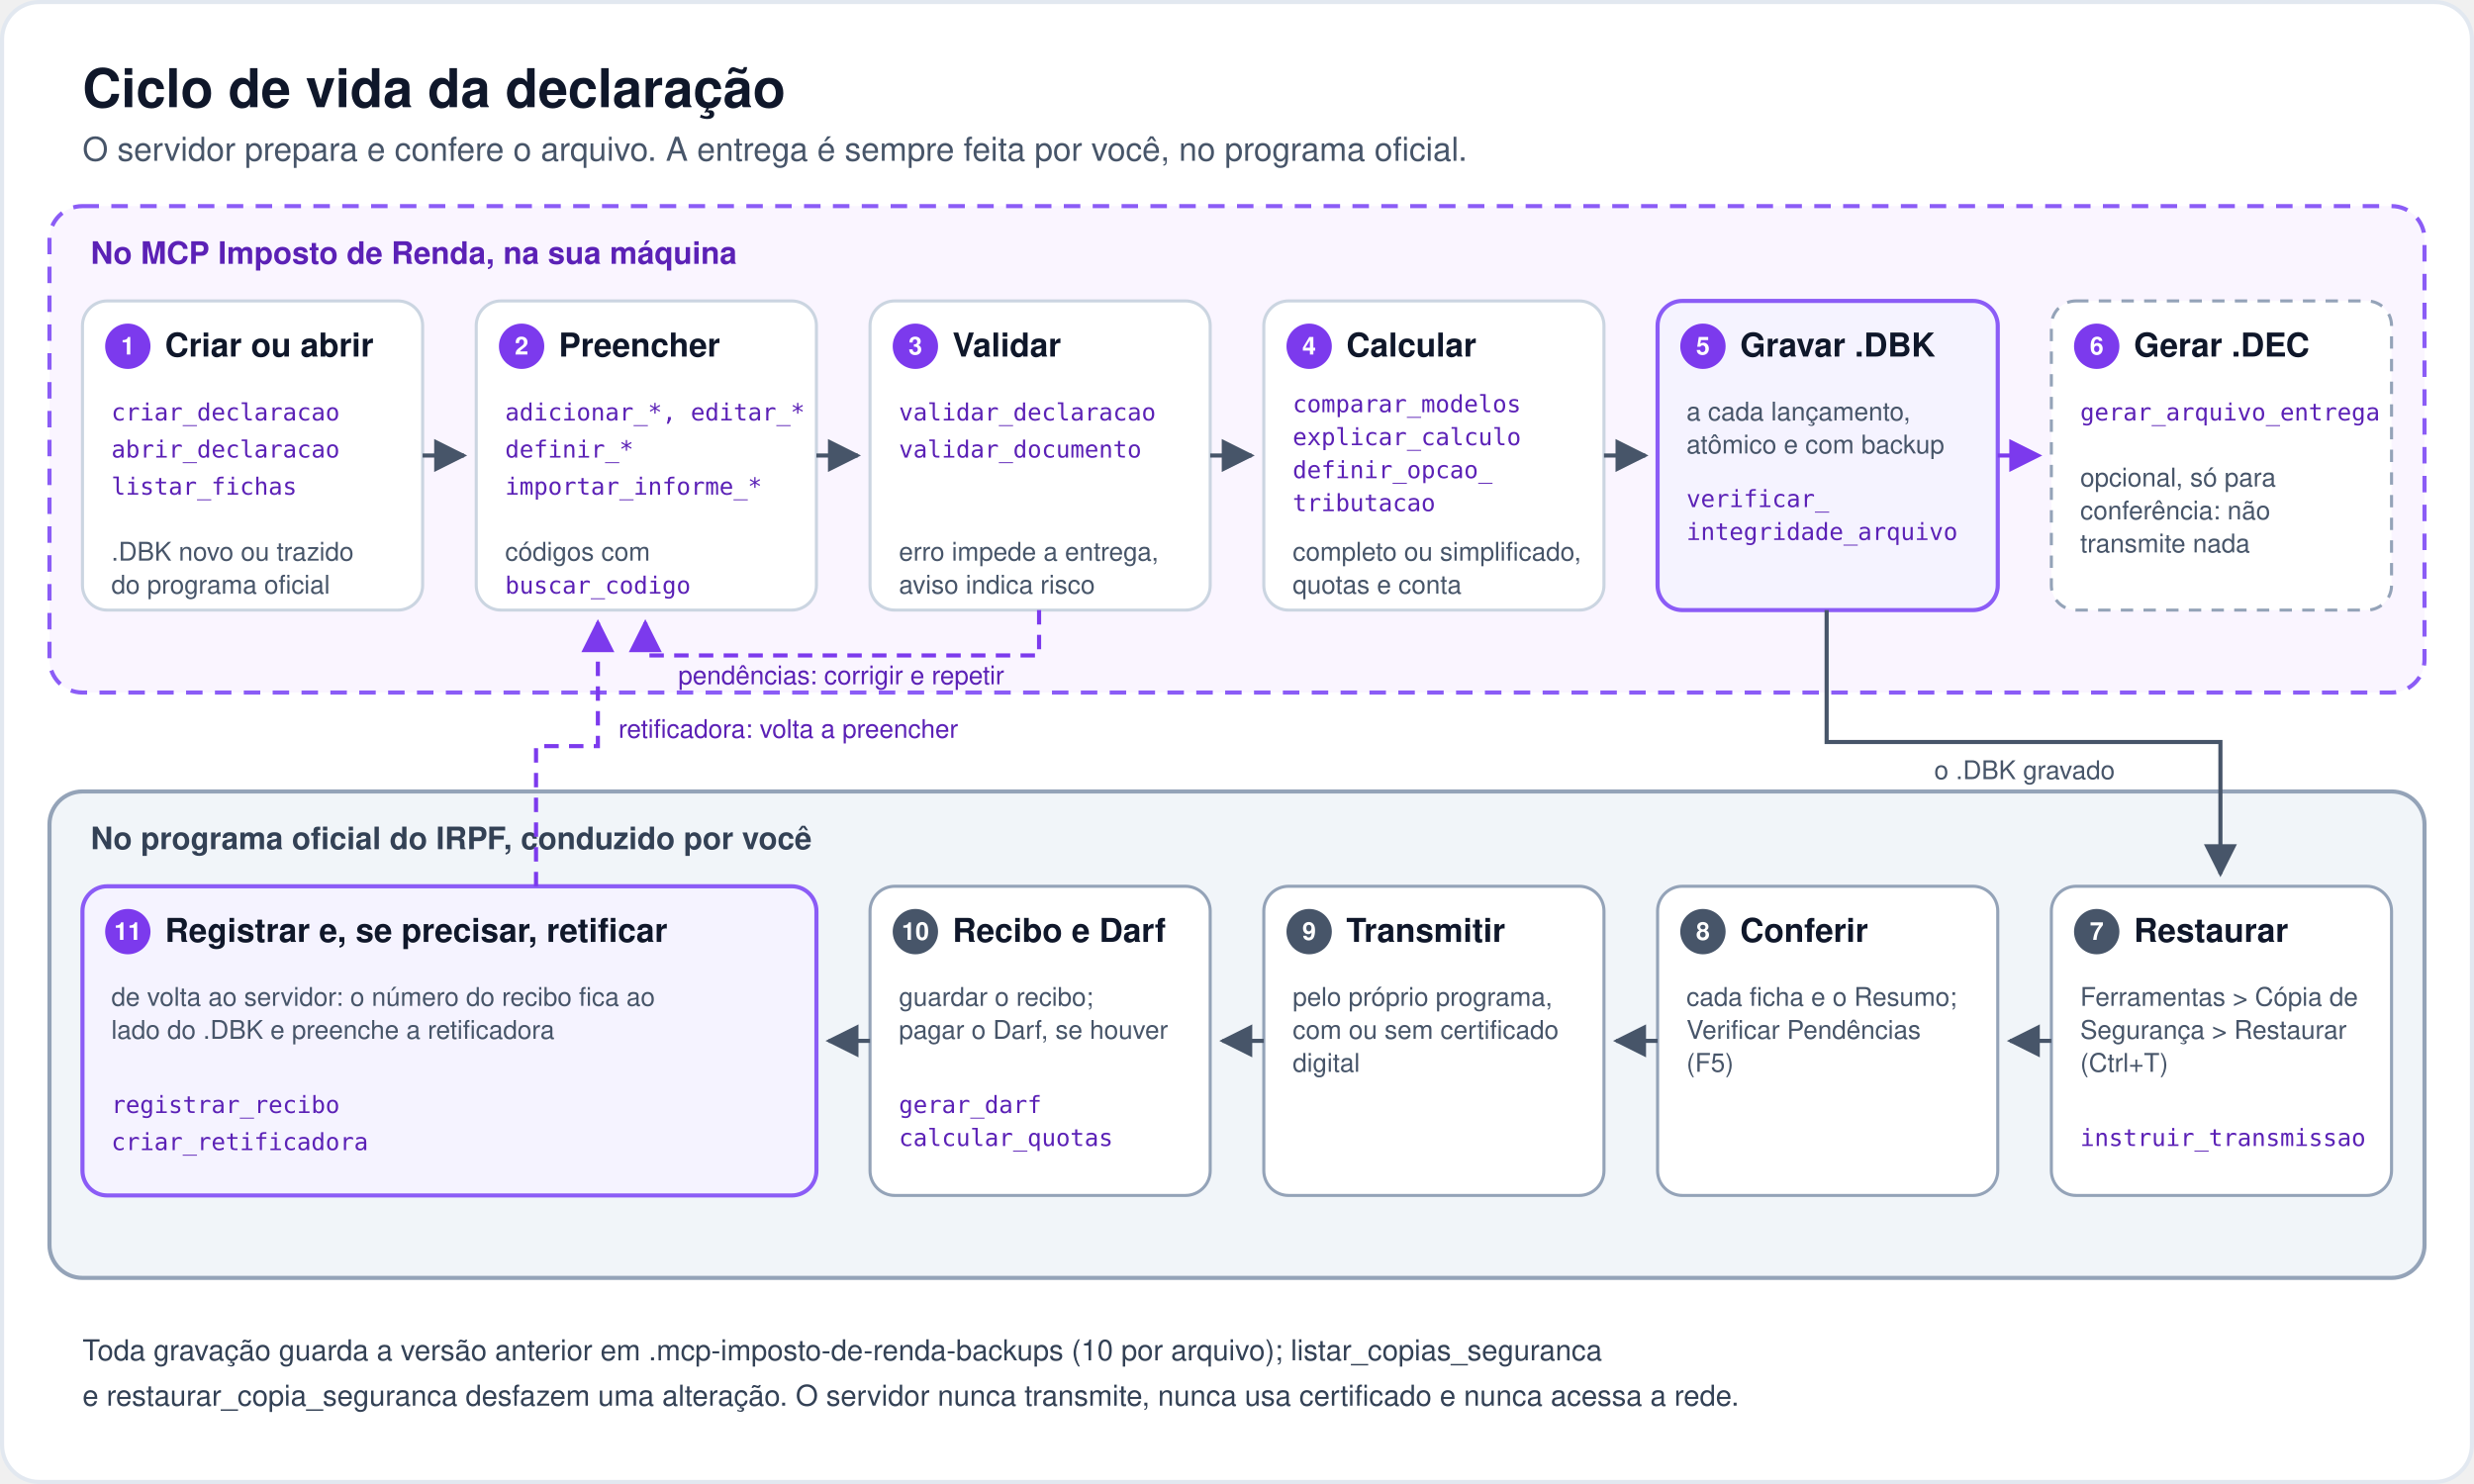
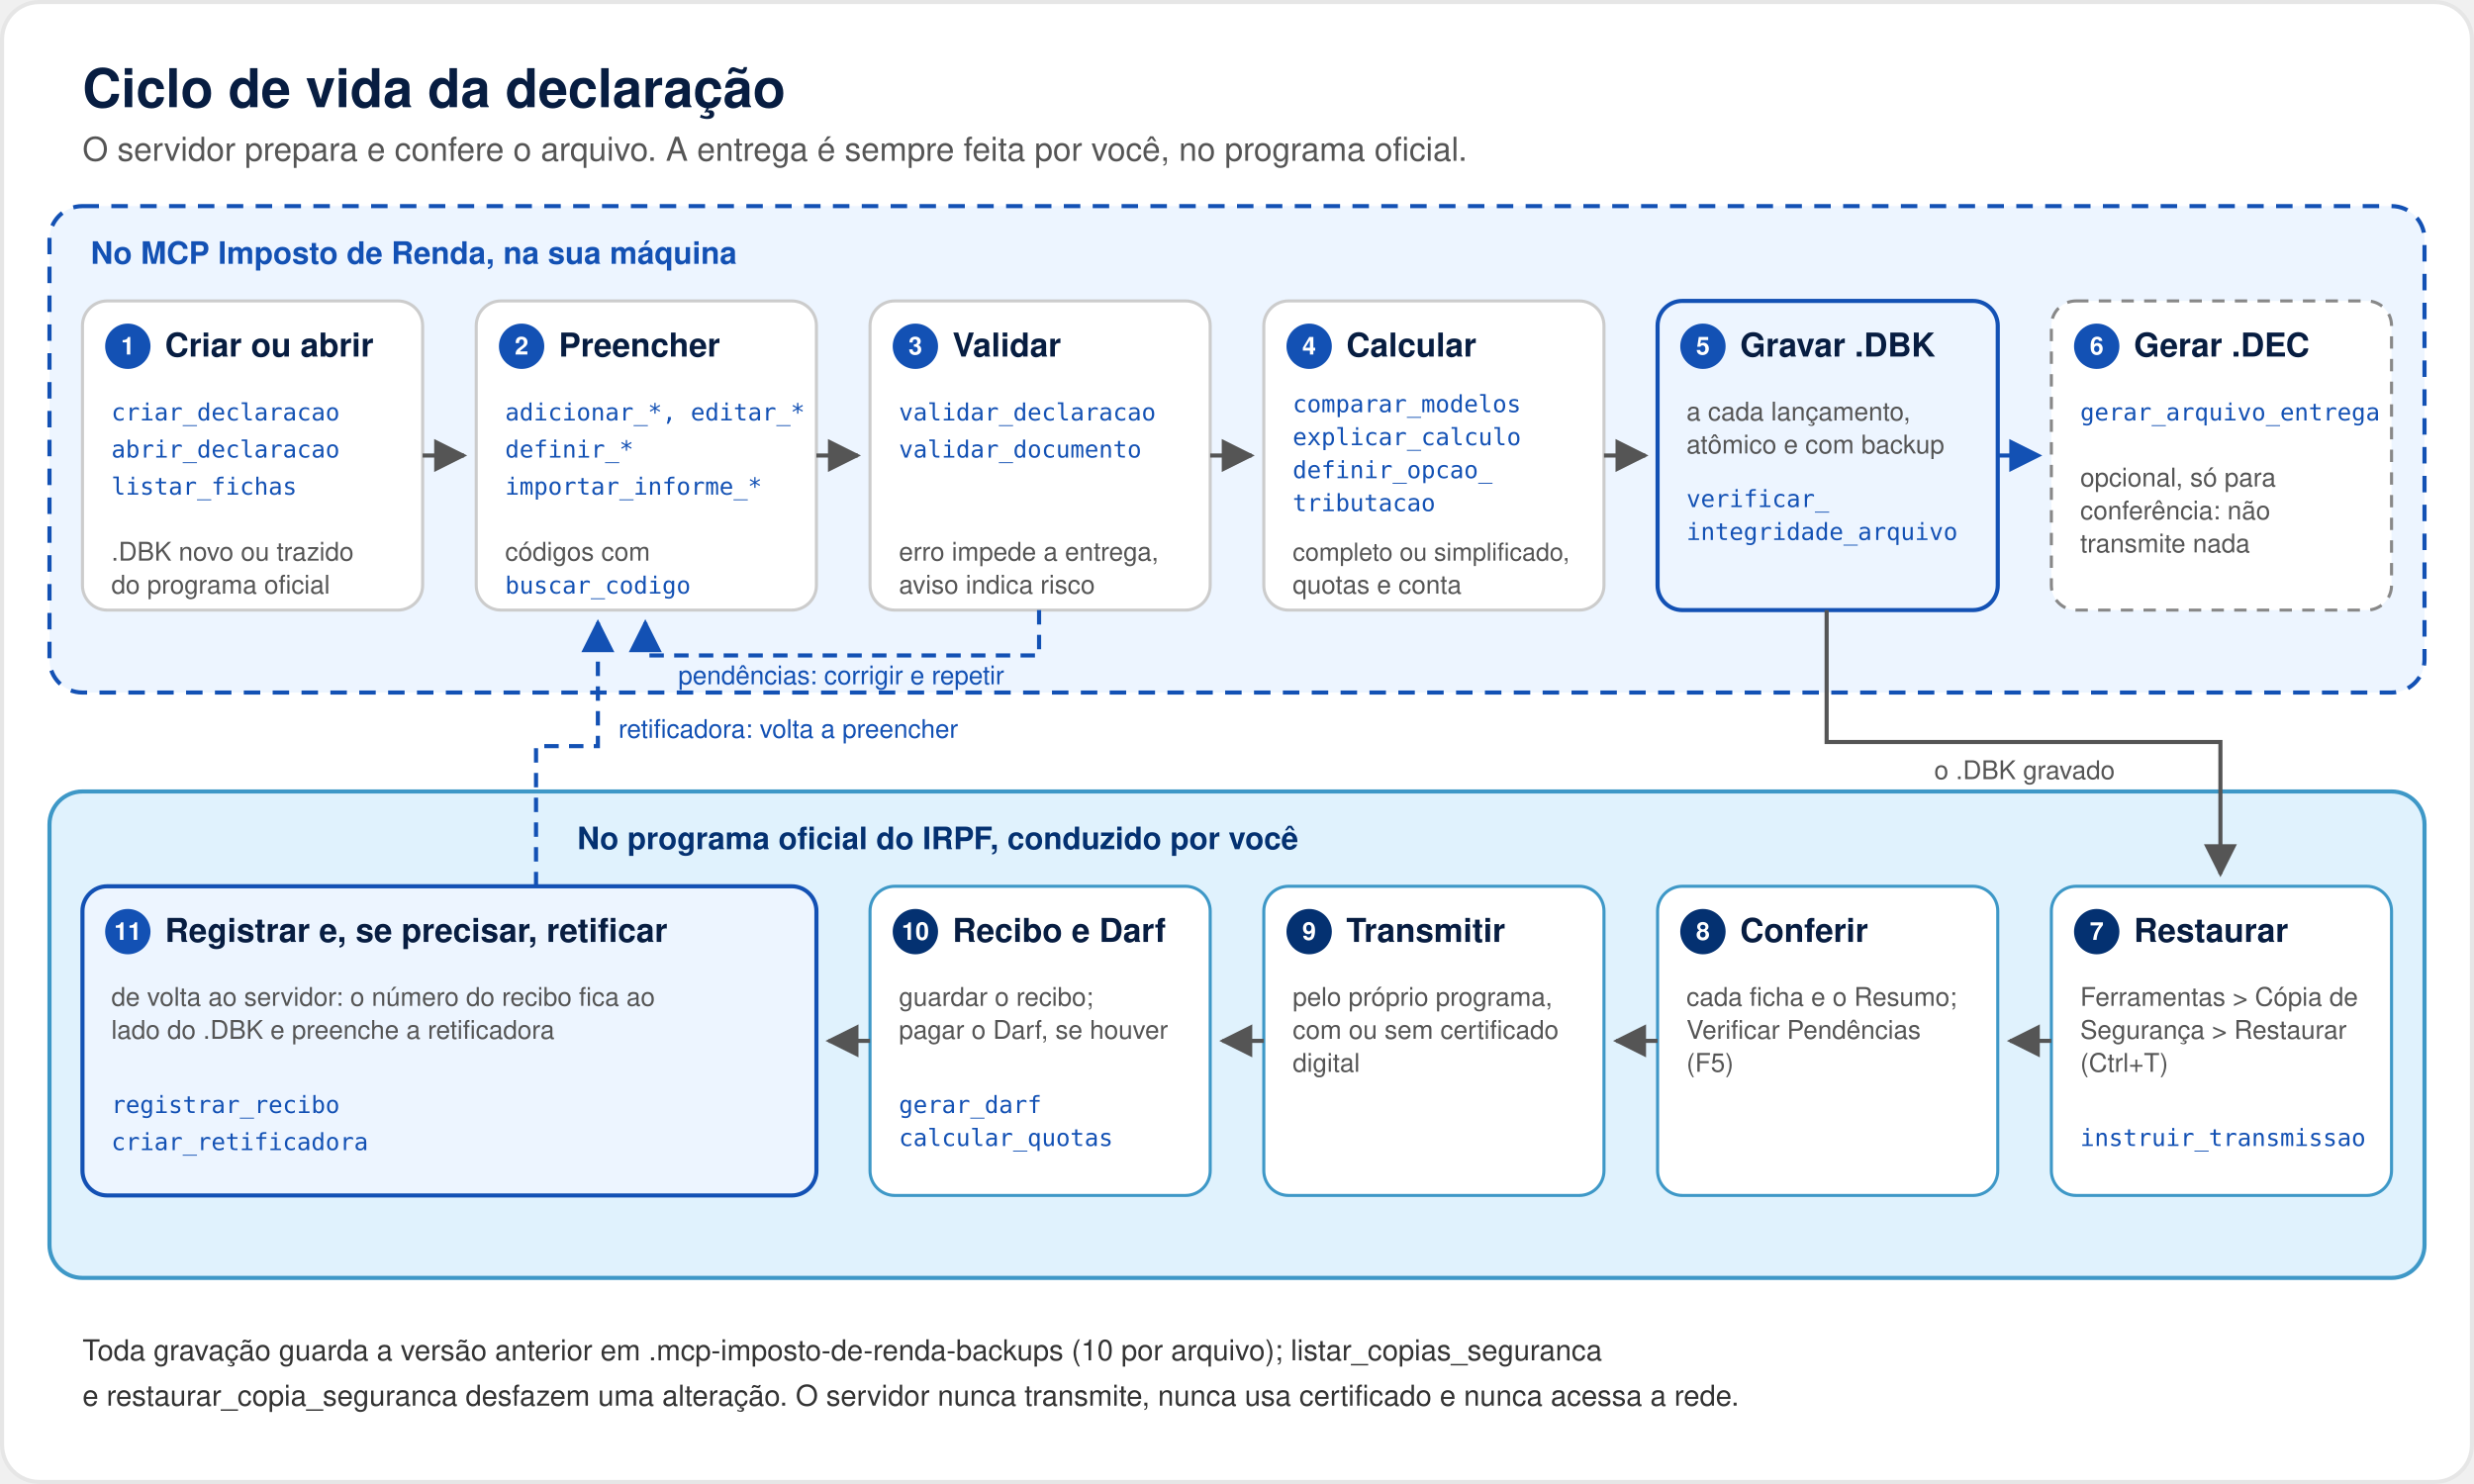
- <svg xmlns="http://www.w3.org/2000/svg" fill="#0F172A" width="1200" height="720" viewBox="0 0 1200 720" role="img" aria-labelledby="t d">
+ <svg xmlns="http://www.w3.org/2000/svg" fill="#071D41" width="1200" height="720" viewBox="0 0 1200 720" role="img" aria-labelledby="t d">
  <defs>
    <marker id="a" viewBox="0 0 10 10" refX="9" refY="5" markerWidth="8" markerHeight="8" orient="auto-start-reverse">
-       <path d="M0 0L10 5L0 10z" fill="#475569" />
+       <path d="M0 0L10 5L0 10z" fill="#555555" />
    </marker>
    <marker id="p" viewBox="0 0 10 10" refX="9" refY="5" markerWidth="8" markerHeight="8" orient="auto-start-reverse">
-       <path d="M0 0L10 5L0 10z" fill="#7C3AED" />
+       <path d="M0 0L10 5L0 10z" fill="#1351B4" />
    </marker>
  </defs>
  <style>
-     text{font-family:-apple-system,BlinkMacSystemFont,"Segoe UI",Helvetica,Arial,sans-serif}
+     text{font-family:Rawline,Raleway,"Avenir Next","Segoe UI",Helvetica,Arial,sans-serif}
    .h{font-size:26px;font-weight:700}
-     .sub{font-size:16px;fill:#475569}
+     .sub{font-size:16px;fill:#555555}
    .b{font-size:16px;font-weight:700}
-     .xs{font-size:12.5px;fill:#475569}
-     .m{font-family:ui-monospace,SFMono-Regular,Menlo,Consolas,monospace;font-size:11.5px;fill:#5B21B6}
+     .xs{font-size:12.5px;fill:#555555}
+     .m{font-family:ui-monospace,SFMono-Regular,Menlo,Consolas,monospace;font-size:11.5px;fill:#1351B4}
    .n{font-size:12px;font-weight:700;fill:#FFFFFF}
-     .ln{stroke:#475569;stroke-width:2;fill:none}
-     .lp{stroke:#7C3AED;stroke-width:2;fill:none;stroke-dasharray:7 5}
-     .box{fill:#FFFFFF;stroke:#CBD5E1;stroke-width:1.5}
-     .of{fill:#FFFFFF;stroke:#94A3B8;stroke-width:1.5}
+     .ln{stroke:#555555;stroke-width:2;fill:none}
+     .lp{stroke:#1351B4;stroke-width:2;fill:none;stroke-dasharray:7 5}
+     .box{fill:#FFFFFF;stroke:#CCCCCC;stroke-width:1.5}
+     .of{fill:#FFFFFF;stroke:#3E98C7;stroke-width:1.5}
  </style>
-   <rect x="1" y="1" width="1198" height="718" rx="18" fill="#FFFFFF" stroke="#E2E8F0" stroke-width="2" />
+   <rect x="1" y="1" width="1198" height="718" rx="18" fill="#FFFFFF" stroke="#E6E6E6" stroke-width="2" />
  <text x="40" y="52" class="h">Ciclo de vida da declaração</text>
  <text x="40" y="78" class="sub">O servidor prepara e confere o arquivo. A entrega é sempre feita por você, no programa oficial.</text>
-   <rect x="24" y="100" width="1152" height="236" rx="16" fill="#FAF5FF" stroke="#8B5CF6" stroke-width="2" stroke-dasharray="8 6" />
-   <text x="44" y="128" class="b" style="fill:#5B21B6;font-size:15px">No MCP Imposto de Renda, na sua máquina</text>
+   <rect x="24" y="100" width="1152" height="236" rx="16" fill="#EDF5FF" stroke="#1351B4" stroke-width="2" stroke-dasharray="8 6" />
+   <text x="44" y="128" class="b" style="fill:#1351B4;font-size:15px">No MCP Imposto de Renda, na sua máquina</text>
  <g>
    <rect x="40" y="146" width="165" height="150" rx="12" class="box" />
-     <circle cx="62" cy="168" r="11" fill="#7C3AED" />
+     <circle cx="62" cy="168" r="11" fill="#1351B4" />
    <text x="62" y="172" class="n" text-anchor="middle">1</text>
    <text x="80" y="173" class="b">Criar ou abrir</text>
    <text x="54" y="204" class="m">criar_declaracao</text>
    <text x="54" y="222" class="m">abrir_declaracao</text>
    <text x="54" y="240" class="m">listar_fichas</text>
    <text x="54" y="272" class="xs">.DBK novo ou trazido</text>
    <text x="54" y="288" class="xs">do programa oficial</text>
  </g>
  <g>
    <rect x="231" y="146" width="165" height="150" rx="12" class="box" />
-     <circle cx="253" cy="168" r="11" fill="#7C3AED" />
+     <circle cx="253" cy="168" r="11" fill="#1351B4" />
    <text x="253" y="172" class="n" text-anchor="middle">2</text>
    <text x="271" y="173" class="b">Preencher</text>
    <text x="245" y="204" class="m">adicionar_*, editar_*</text>
    <text x="245" y="222" class="m">definir_*</text>
    <text x="245" y="240" class="m">importar_informe_*</text>
    <text x="245" y="272" class="xs">códigos com</text>
    <text x="245" y="288" class="m">buscar_codigo</text>
  </g>
  <g>
    <rect x="422" y="146" width="165" height="150" rx="12" class="box" />
-     <circle cx="444" cy="168" r="11" fill="#7C3AED" />
+     <circle cx="444" cy="168" r="11" fill="#1351B4" />
    <text x="444" y="172" class="n" text-anchor="middle">3</text>
    <text x="462" y="173" class="b">Validar</text>
    <text x="436" y="204" class="m">validar_declaracao</text>
    <text x="436" y="222" class="m">validar_documento</text>
    <text x="436" y="272" class="xs">erro impede a entrega,</text>
    <text x="436" y="288" class="xs">aviso indica risco</text>
  </g>
  <g>
    <rect x="613" y="146" width="165" height="150" rx="12" class="box" />
-     <circle cx="635" cy="168" r="11" fill="#7C3AED" />
+     <circle cx="635" cy="168" r="11" fill="#1351B4" />
    <text x="635" y="172" class="n" text-anchor="middle">4</text>
    <text x="653" y="173" class="b">Calcular</text>
    <text x="627" y="200" class="m">comparar_modelos</text>
    <text x="627" y="216" class="m">explicar_calculo</text>
    <text x="627" y="232" class="m">definir_opcao_</text>
    <text x="627" y="248" class="m">tributacao</text>
-     <text x="627" y="272" class="xs">completo ou simplificado,</text>
+     <text x="627" y="272" class="xs" style="font-size:12px">completo ou simplificado,</text>
    <text x="627" y="288" class="xs">quotas e conta</text>
  </g>
  <g>
-     <rect x="804" y="146" width="165" height="150" rx="12" fill="#F5F3FF" stroke="#8B5CF6" stroke-width="2" />
-     <circle cx="826" cy="168" r="11" fill="#7C3AED" />
+     <rect x="804" y="146" width="165" height="150" rx="12" fill="#EDF5FF" stroke="#1351B4" stroke-width="2" />
+     <circle cx="826" cy="168" r="11" fill="#1351B4" />
    <text x="826" y="172" class="n" text-anchor="middle">5</text>
    <text x="844" y="173" class="b">Gravar .DBK</text>
    <text x="818" y="204" class="xs">a cada lançamento,</text>
    <text x="818" y="220" class="xs">atômico e com backup</text>
    <text x="818" y="246" class="m">verificar_</text>
    <text x="818" y="262" class="m">integridade_arquivo</text>
  </g>
  <g>
-     <rect x="995" y="146" width="165" height="150" rx="12" fill="#FFFFFF" stroke="#94A3B8" stroke-width="1.5" stroke-dasharray="6 5" />
-     <circle cx="1017" cy="168" r="11" fill="#7C3AED" />
+     <rect x="995" y="146" width="165" height="150" rx="12" fill="#FFFFFF" stroke="#888888" stroke-width="1.5" stroke-dasharray="6 5" />
+     <circle cx="1017" cy="168" r="11" fill="#1351B4" />
    <text x="1017" y="172" class="n" text-anchor="middle">6</text>
    <text x="1035" y="173" class="b">Gerar .DEC</text>
    <text x="1009" y="204" class="m">gerar_arquivo_entrega</text>
    <text x="1009" y="236" class="xs">opcional, só para</text>
    <text x="1009" y="252" class="xs">conferência: não</text>
    <text x="1009" y="268" class="xs">transmite nada</text>
  </g>
  <path d="M205 221H225" class="ln" marker-end="url(#a)" />
  <path d="M396 221H416" class="ln" marker-end="url(#a)" />
  <path d="M587 221H607" class="ln" marker-end="url(#a)" />
  <path d="M778 221H798" class="ln" marker-end="url(#a)" />
  <path d="M969 221H989" class="lp" marker-end="url(#p)" />
  <path d="M504 296V318H313V302" class="lp" marker-end="url(#p)" />
-   <text x="408" y="332" class="xs" text-anchor="middle" style="fill:#5B21B6">pendências: corrigir e repetir</text>
-   <rect x="24" y="384" width="1152" height="236" rx="16" fill="#F1F5F9" stroke="#94A3B8" stroke-width="2" />
-   <text x="44" y="412" class="b" style="fill:#334155;font-size:15px">No programa oficial do IRPF, conduzido por você</text>
+   <text x="408" y="332" class="xs" text-anchor="middle" style="fill:#1351B4">pendências: corrigir e repetir</text>
+   <rect x="24" y="384" width="1152" height="236" rx="16" fill="#E0F2FD" stroke="#3E98C7" stroke-width="2" />
+   <text x="280" y="412" class="b" style="fill:#043171;font-size:15px">No programa oficial do IRPF, conduzido por você</text>
  <g>
    <rect x="995" y="430" width="165" height="150" rx="12" class="of" />
-     <circle cx="1017" cy="452" r="11" fill="#475569" />
+     <circle cx="1017" cy="452" r="11" fill="#043171" />
    <text x="1017" y="456" class="n" text-anchor="middle">7</text>
    <text x="1035" y="457" class="b">Restaurar</text>
    <text x="1009" y="488" class="xs">Ferramentas &gt; Cópia de</text>
    <text x="1009" y="504" class="xs">Segurança &gt; Restaurar</text>
    <text x="1009" y="520" class="xs">(Ctrl+T)</text>
    <text x="1009" y="556" class="m">instruir_transmissao</text>
  </g>
  <g>
    <rect x="804" y="430" width="165" height="150" rx="12" class="of" />
-     <circle cx="826" cy="452" r="11" fill="#475569" />
+     <circle cx="826" cy="452" r="11" fill="#043171" />
    <text x="826" y="456" class="n" text-anchor="middle">8</text>
    <text x="844" y="457" class="b">Conferir</text>
    <text x="818" y="488" class="xs">cada ficha e o Resumo;</text>
    <text x="818" y="504" class="xs">Verificar Pendências</text>
    <text x="818" y="520" class="xs">(F5)</text>
  </g>
  <g>
    <rect x="613" y="430" width="165" height="150" rx="12" class="of" />
-     <circle cx="635" cy="452" r="11" fill="#475569" />
+     <circle cx="635" cy="452" r="11" fill="#043171" />
    <text x="635" y="456" class="n" text-anchor="middle">9</text>
    <text x="653" y="457" class="b">Transmitir</text>
    <text x="627" y="488" class="xs">pelo próprio programa,</text>
    <text x="627" y="504" class="xs">com ou sem certificado</text>
    <text x="627" y="520" class="xs">digital</text>
  </g>
  <g>
    <rect x="422" y="430" width="165" height="150" rx="12" class="of" />
-     <circle cx="444" cy="452" r="11" fill="#475569" />
+     <circle cx="444" cy="452" r="11" fill="#043171" />
    <text x="444" y="456" class="n" text-anchor="middle">10</text>
    <text x="462" y="457" class="b">Recibo e Darf</text>
    <text x="436" y="488" class="xs">guardar o recibo;</text>
    <text x="436" y="504" class="xs">pagar o Darf, se houver</text>
    <text x="436" y="540" class="m">gerar_darf</text>
    <text x="436" y="556" class="m">calcular_quotas</text>
  </g>
  <g>
-     <rect x="40" y="430" width="356" height="150" rx="12" fill="#F5F3FF" stroke="#8B5CF6" stroke-width="2" />
-     <circle cx="62" cy="452" r="11" fill="#7C3AED" />
+     <rect x="40" y="430" width="356" height="150" rx="12" fill="#EDF5FF" stroke="#1351B4" stroke-width="2" />
+     <circle cx="62" cy="452" r="11" fill="#1351B4" />
    <text x="62" y="456" class="n" text-anchor="middle">11</text>
    <text x="80" y="457" class="b">Registrar e, se precisar, retificar</text>
    <text x="54" y="488" class="xs">de volta ao servidor: o número do recibo fica ao</text>
    <text x="54" y="504" class="xs">lado do .DBK e preenche a retificadora</text>
    <text x="54" y="540" class="m">registrar_recibo</text>
    <text x="54" y="558" class="m">criar_retificadora</text>
  </g>
  <path d="M886 296V360H1077V424" class="ln" marker-end="url(#a)" />
  <text x="982" y="378" class="xs" text-anchor="middle">o .DBK gravado</text>
  <path d="M995 505H975" class="ln" marker-end="url(#a)" />
  <path d="M804 505H784" class="ln" marker-end="url(#a)" />
  <path d="M613 505H593" class="ln" marker-end="url(#a)" />
  <path d="M422 505H402" class="ln" marker-end="url(#a)" />
  <path d="M260 430V362H290V302" class="lp" marker-end="url(#p)" />
-   <text x="300" y="358" class="xs" style="fill:#5B21B6">retificadora: volta a preencher</text>
-   <text x="40" y="660" class="xs" style="font-size:14px;fill:#334155">Toda gravação guarda a versão anterior em .mcp-imposto-de-renda-backups (10 por arquivo); listar_copias_seguranca</text>
-   <text x="40" y="682" class="xs" style="font-size:14px;fill:#334155">e restaurar_copia_seguranca desfazem uma alteração. O servidor nunca transmite, nunca usa certificado e nunca acessa a rede.</text>
+   <text x="300" y="358" class="xs" style="fill:#1351B4">retificadora: volta a preencher</text>
+   <text x="40" y="660" class="xs" style="font-size:14px;fill:#333333">Toda gravação guarda a versão anterior em .mcp-imposto-de-renda-backups (10 por arquivo); listar_copias_seguranca</text>
+   <text x="40" y="682" class="xs" style="font-size:14px;fill:#333333">e restaurar_copia_seguranca desfazem uma alteração. O servidor nunca transmite, nunca usa certificado e nunca acessa a rede.</text>
</svg>
